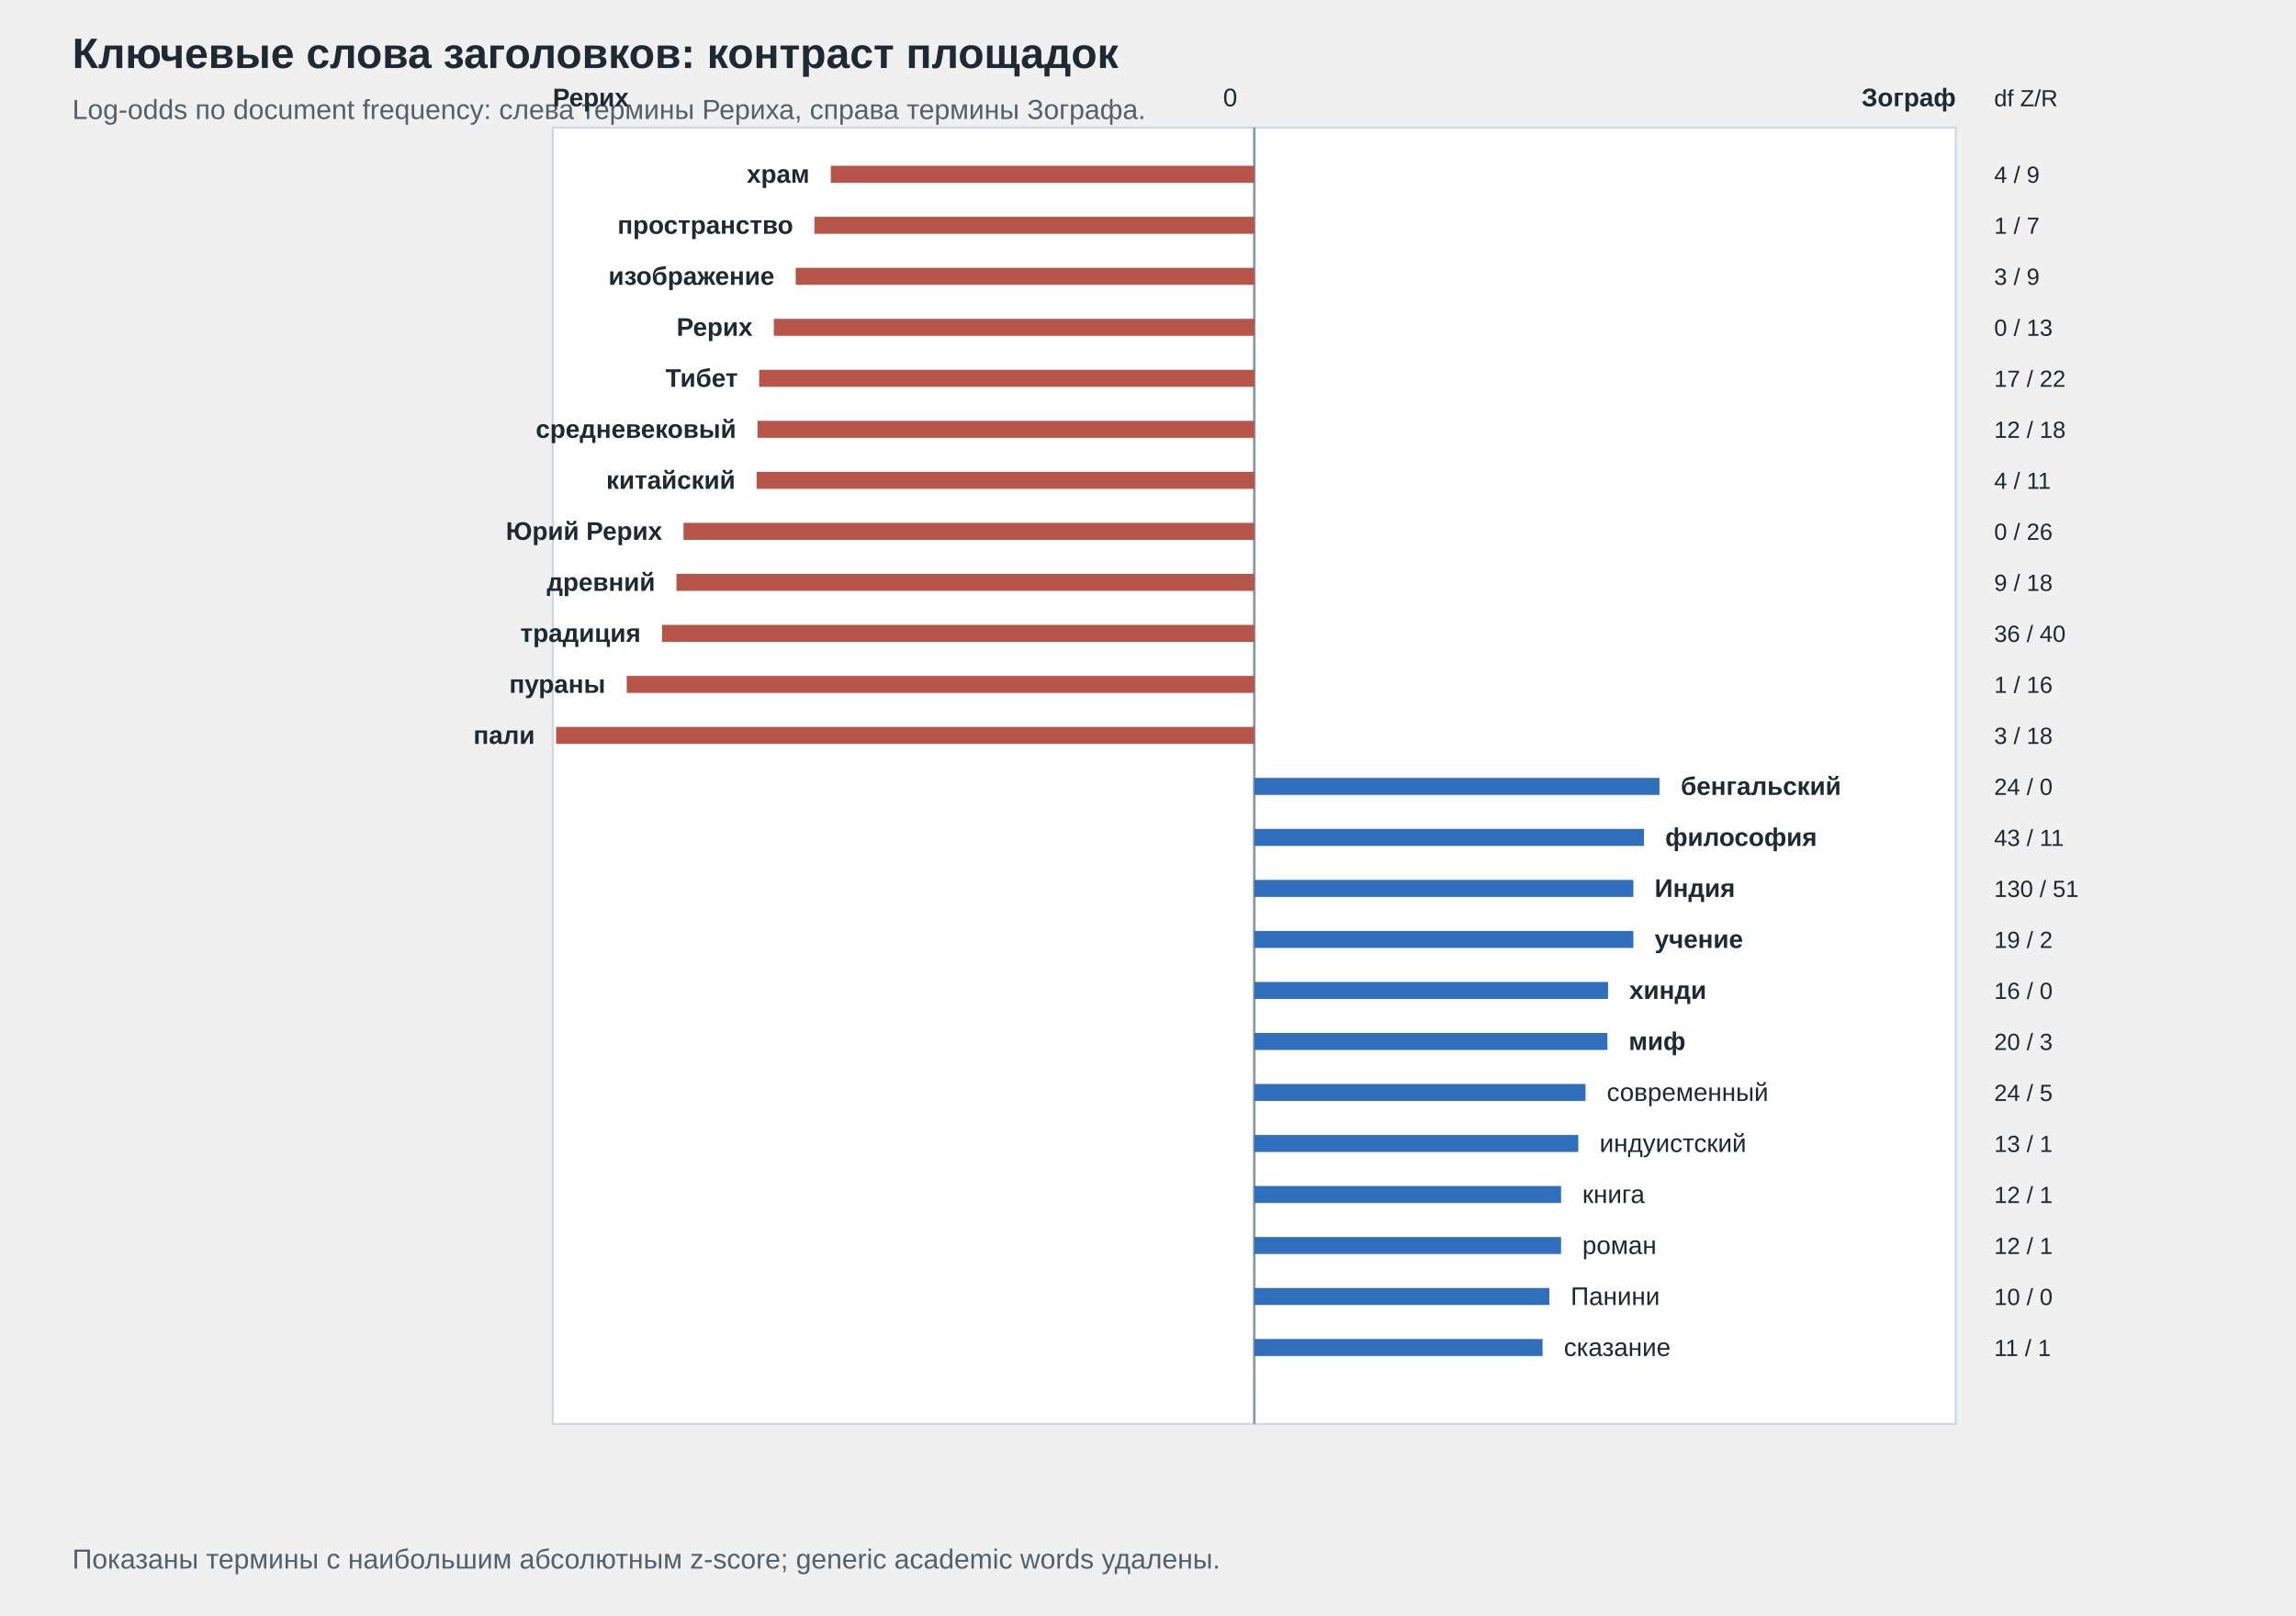
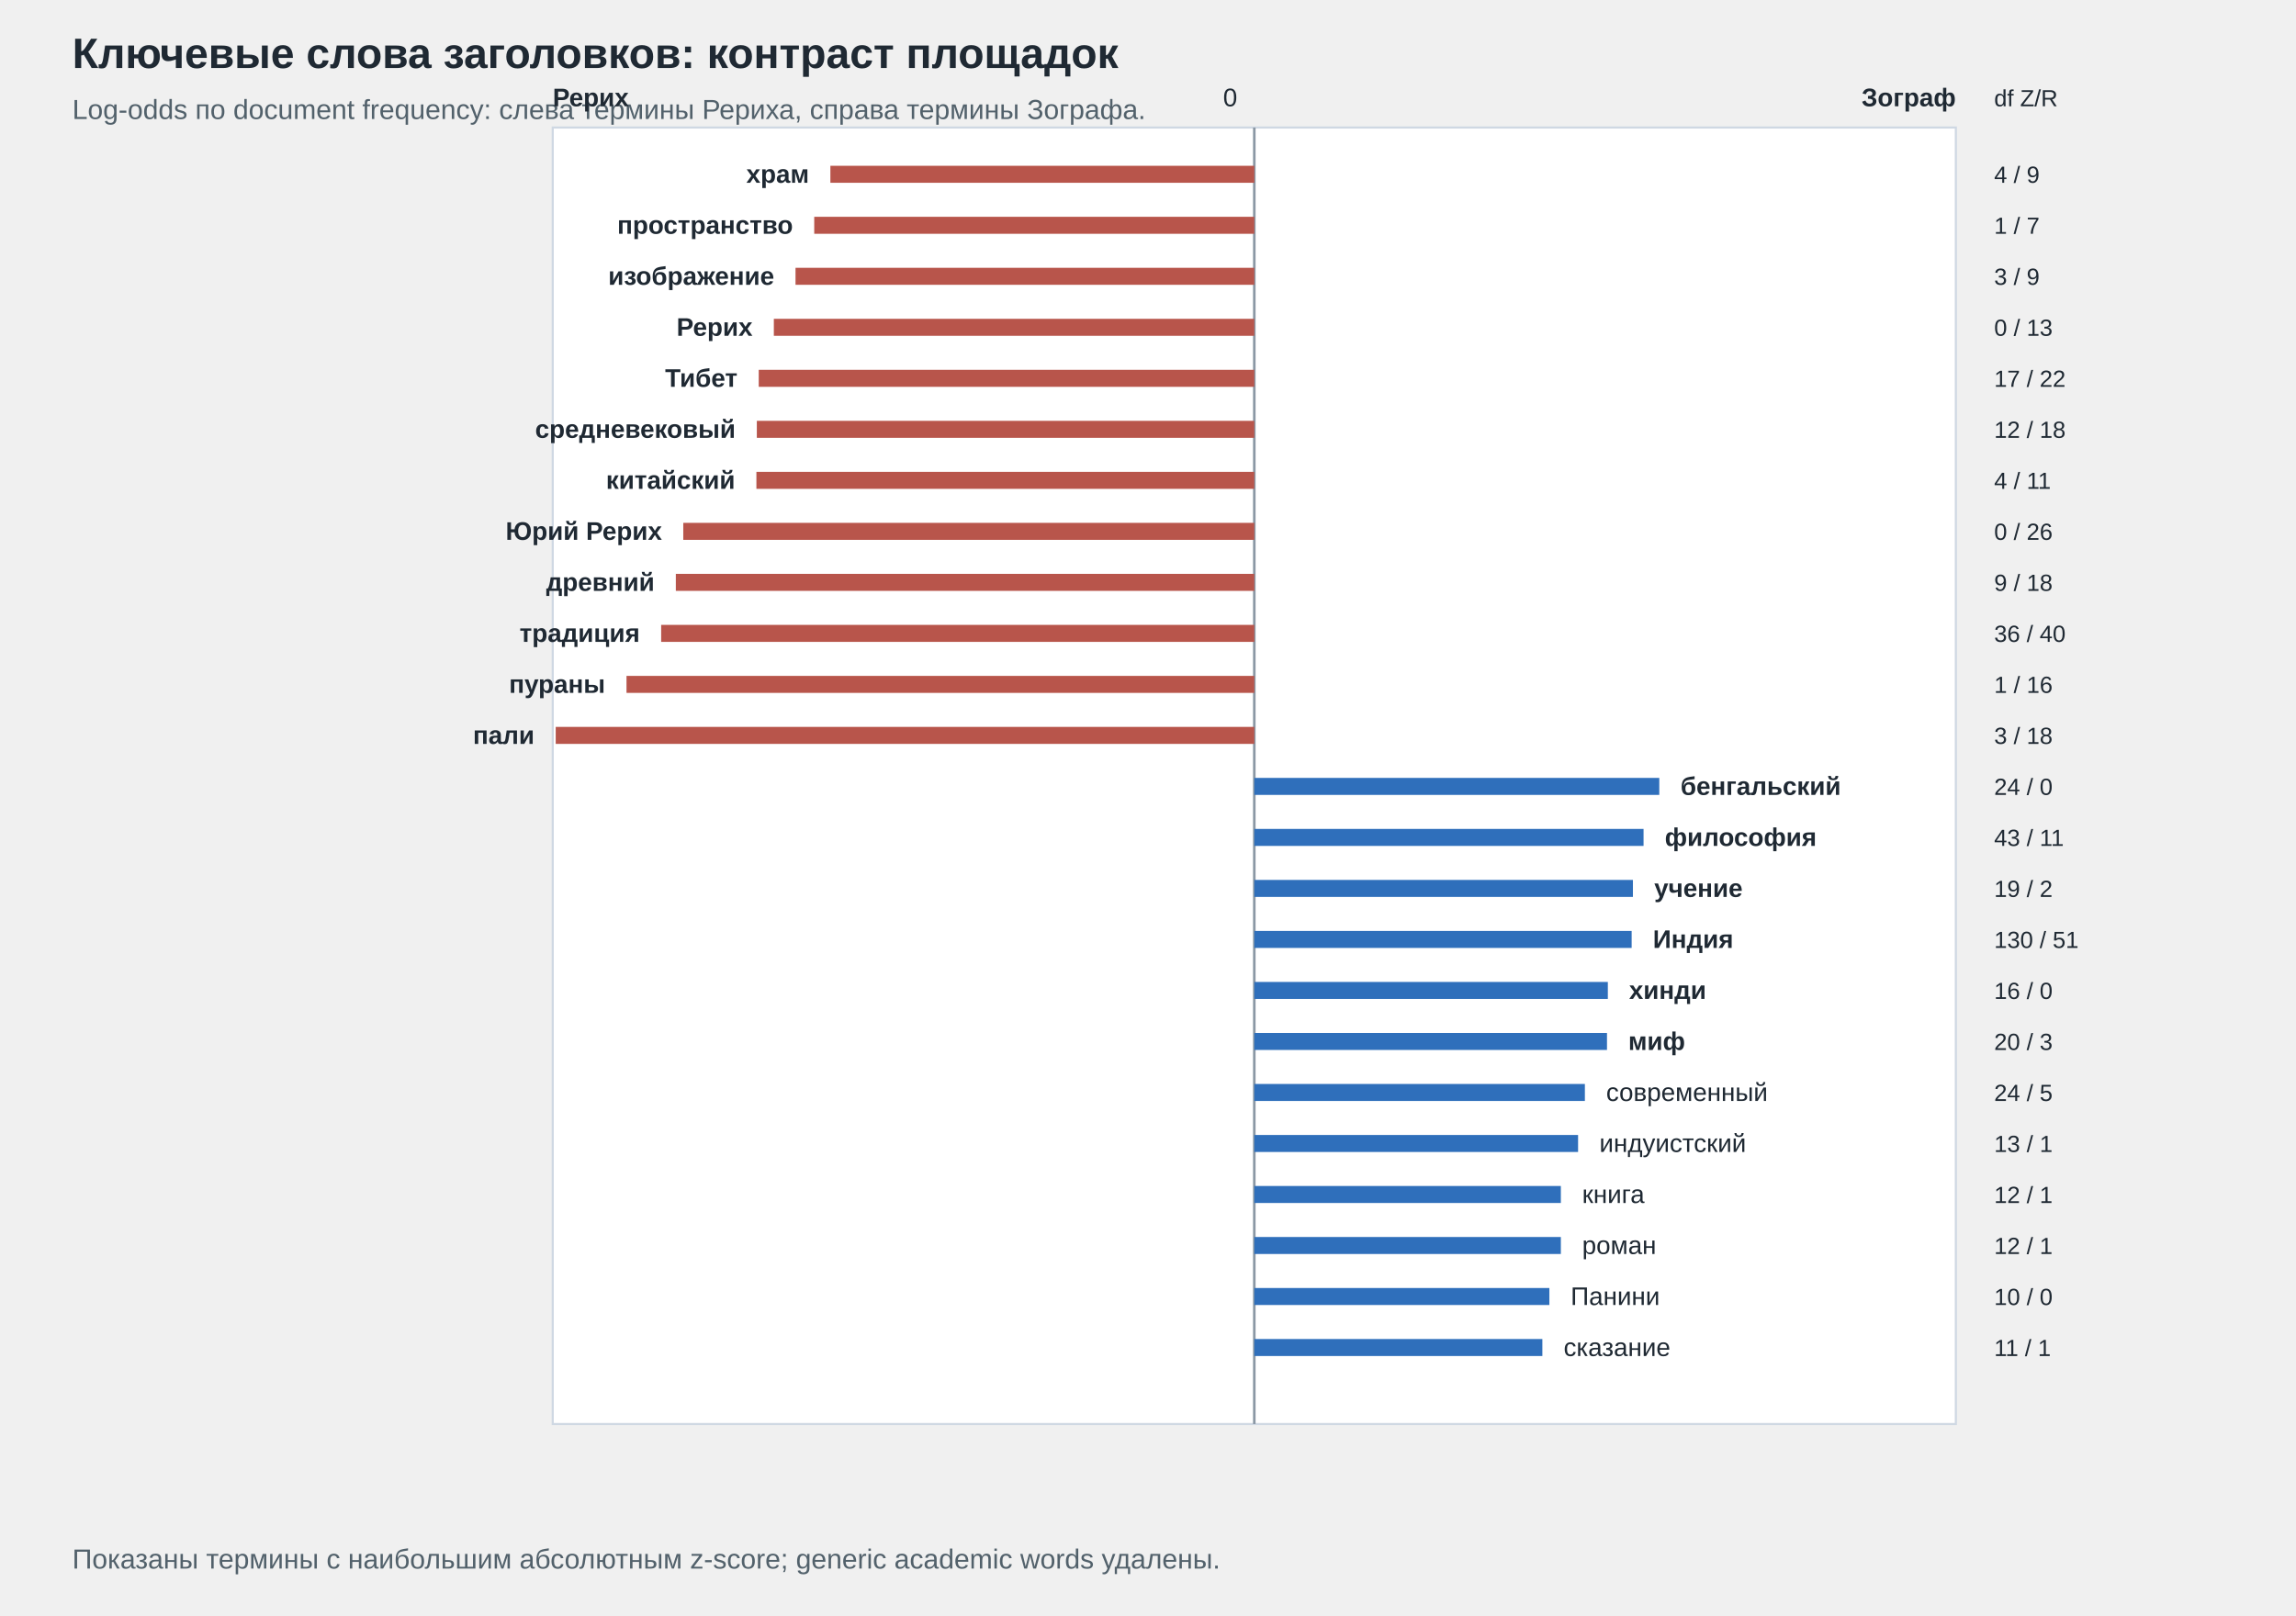
<svg xmlns="http://www.w3.org/2000/svg" width="1080" height="760" viewBox="0 0 1080 760">
  <style>text{font-family:Arial,'Liberation Sans',sans-serif;fill:#1f2933}.title{font-size:20px;font-weight:700}.sub{font-size:13px;fill:#52616b}.axis{font-size:12px}.label{font-size:11px}</style>
  <text x="34.0" y="32.0" class="title" text-anchor="start">Ключевые слова заголовков: контраст площадок</text>
  <text x="34.0" y="56.0" class="sub" text-anchor="start">Log-odds по document frequency: слева термины Рериха, справа термины Зографа.</text>
  <rect x="260.0" y="60.0" width="660.0" height="610.0" fill="#ffffff" stroke="#cfd8e3" />
  <line x1="590.0" y1="60.0" x2="590.0" y2="670.0" stroke="#8b98a5" stroke-width="1.2" />
  <text x="582.0" y="50.0" class="axis" text-anchor="end">0</text>
  <text x="260.0" y="50.0" class="axis" text-anchor="start" font-weight="700">Рерих</text>
  <text x="920.0" y="50.0" class="axis" text-anchor="end" font-weight="700">Зограф</text>
-   <line x1="590.0" y1="82.0" x2="390.8" y2="82.0" stroke="#b8554b" stroke-width="8" />
-   <text x="380.8" y="86.0" class="axis" text-anchor="end" font-weight="700">храм</text>
+   <line x1="590.0" y1="82.0" x2="390.6" y2="82.0" stroke="#b8554b" stroke-width="8" />
+   <text x="380.6" y="86.0" class="axis" text-anchor="end" font-weight="700">храм</text>
  <text x="938.0" y="86.0" class="label" text-anchor="start">4 / 9</text>
-   <line x1="590.0" y1="106.0" x2="383.1" y2="106.0" stroke="#b8554b" stroke-width="8" />
-   <text x="373.1" y="110.0" class="axis" text-anchor="end" font-weight="700">пространство</text>
+   <line x1="590.0" y1="106.0" x2="383.0" y2="106.0" stroke="#b8554b" stroke-width="8" />
+   <text x="373.0" y="110.0" class="axis" text-anchor="end" font-weight="700">пространство</text>
  <text x="938.0" y="110.0" class="label" text-anchor="start">1 / 7</text>
-   <line x1="590.0" y1="130.0" x2="374.3" y2="130.0" stroke="#b8554b" stroke-width="8" />
-   <text x="364.3" y="134.0" class="axis" text-anchor="end" font-weight="700">изображение</text>
+   <line x1="590.0" y1="130.0" x2="374.2" y2="130.0" stroke="#b8554b" stroke-width="8" />
+   <text x="364.2" y="134.0" class="axis" text-anchor="end" font-weight="700">изображение</text>
  <text x="938.0" y="134.0" class="label" text-anchor="start">3 / 9</text>
  <line x1="590.0" y1="154.0" x2="364.0" y2="154.0" stroke="#b8554b" stroke-width="8" />
  <text x="354.0" y="158.0" class="axis" text-anchor="end" font-weight="700">Рерих</text>
  <text x="938.0" y="158.0" class="label" text-anchor="start">0 / 13</text>
-   <line x1="590.0" y1="178.0" x2="357.1" y2="178.0" stroke="#b8554b" stroke-width="8" />
-   <text x="347.1" y="182.0" class="axis" text-anchor="end" font-weight="700">Тибет</text>
+   <line x1="590.0" y1="178.0" x2="356.9" y2="178.0" stroke="#b8554b" stroke-width="8" />
+   <text x="346.9" y="182.0" class="axis" text-anchor="end" font-weight="700">Тибет</text>
  <text x="938.0" y="182.0" class="label" text-anchor="start">17 / 22</text>
-   <line x1="590.0" y1="202.0" x2="356.3" y2="202.0" stroke="#b8554b" stroke-width="8" />
-   <text x="346.3" y="206.0" class="axis" text-anchor="end" font-weight="700">средневековый</text>
+   <line x1="590.0" y1="202.0" x2="356.0" y2="202.0" stroke="#b8554b" stroke-width="8" />
+   <text x="346.0" y="206.0" class="axis" text-anchor="end" font-weight="700">средневековый</text>
  <text x="938.0" y="206.0" class="label" text-anchor="start">12 / 18</text>
-   <line x1="590.0" y1="226.0" x2="355.9" y2="226.0" stroke="#b8554b" stroke-width="8" />
-   <text x="345.9" y="230.0" class="axis" text-anchor="end" font-weight="700">китайский</text>
+   <line x1="590.0" y1="226.0" x2="355.8" y2="226.0" stroke="#b8554b" stroke-width="8" />
+   <text x="345.8" y="230.0" class="axis" text-anchor="end" font-weight="700">китайский</text>
  <text x="938.0" y="230.0" class="label" text-anchor="start">4 / 11</text>
-   <line x1="590.0" y1="250.0" x2="321.5" y2="250.0" stroke="#b8554b" stroke-width="8" />
-   <text x="311.5" y="254.0" class="axis" text-anchor="end" font-weight="700">Юрий Рерих</text>
+   <line x1="590.0" y1="250.0" x2="321.4" y2="250.0" stroke="#b8554b" stroke-width="8" />
+   <text x="311.4" y="254.0" class="axis" text-anchor="end" font-weight="700">Юрий Рерих</text>
  <text x="938.0" y="254.0" class="label" text-anchor="start">0 / 26</text>
-   <line x1="590.0" y1="274.0" x2="318.2" y2="274.0" stroke="#b8554b" stroke-width="8" />
-   <text x="308.2" y="278.0" class="axis" text-anchor="end" font-weight="700">древний</text>
+   <line x1="590.0" y1="274.0" x2="317.9" y2="274.0" stroke="#b8554b" stroke-width="8" />
+   <text x="307.9" y="278.0" class="axis" text-anchor="end" font-weight="700">древний</text>
  <text x="938.0" y="278.0" class="label" text-anchor="start">9 / 18</text>
-   <line x1="590.0" y1="298.0" x2="311.4" y2="298.0" stroke="#b8554b" stroke-width="8" />
-   <text x="301.4" y="302.0" class="axis" text-anchor="end" font-weight="700">традиция</text>
+   <line x1="590.0" y1="298.0" x2="311.0" y2="298.0" stroke="#b8554b" stroke-width="8" />
+   <text x="301.0" y="302.0" class="axis" text-anchor="end" font-weight="700">традиция</text>
  <text x="938.0" y="302.0" class="label" text-anchor="start">36 / 40</text>
-   <line x1="590.0" y1="322.0" x2="294.8" y2="322.0" stroke="#b8554b" stroke-width="8" />
-   <text x="284.8" y="326.0" class="axis" text-anchor="end" font-weight="700">пураны</text>
+   <line x1="590.0" y1="322.0" x2="294.7" y2="322.0" stroke="#b8554b" stroke-width="8" />
+   <text x="284.7" y="326.0" class="axis" text-anchor="end" font-weight="700">пураны</text>
  <text x="938.0" y="326.0" class="label" text-anchor="start">1 / 16</text>
-   <line x1="590.0" y1="346.0" x2="261.6" y2="346.0" stroke="#b8554b" stroke-width="8" />
-   <text x="251.6" y="350.0" class="axis" text-anchor="end" font-weight="700">пали</text>
+   <line x1="590.0" y1="346.0" x2="261.4" y2="346.0" stroke="#b8554b" stroke-width="8" />
+   <text x="251.4" y="350.0" class="axis" text-anchor="end" font-weight="700">пали</text>
  <text x="938.0" y="350.0" class="label" text-anchor="start">3 / 18</text>
-   <line x1="590.0" y1="370.0" x2="780.6" y2="370.0" stroke="#2f6fbb" stroke-width="8" />
-   <text x="790.6" y="374.0" class="axis" text-anchor="start" font-weight="700">бенгальский</text>
+   <line x1="590.0" y1="370.0" x2="780.5" y2="370.0" stroke="#2f6fbb" stroke-width="8" />
+   <text x="790.5" y="374.0" class="axis" text-anchor="start" font-weight="700">бенгальский</text>
  <text x="938.0" y="374.0" class="label" text-anchor="start">24 / 0</text>
-   <line x1="590.0" y1="394.0" x2="773.3" y2="394.0" stroke="#2f6fbb" stroke-width="8" />
-   <text x="783.3" y="398.0" class="axis" text-anchor="start" font-weight="700">философия</text>
+   <line x1="590.0" y1="394.0" x2="773.1" y2="394.0" stroke="#2f6fbb" stroke-width="8" />
+   <text x="783.1" y="398.0" class="axis" text-anchor="start" font-weight="700">философия</text>
  <text x="938.0" y="398.0" class="label" text-anchor="start">43 / 11</text>
-   <line x1="590.0" y1="418.0" x2="768.3" y2="418.0" stroke="#2f6fbb" stroke-width="8" />
-   <text x="778.3" y="422.0" class="axis" text-anchor="start" font-weight="700">Индия</text>
-   <text x="938.0" y="422.0" class="label" text-anchor="start">130 / 51</text>
-   <line x1="590.0" y1="442.0" x2="768.3" y2="442.0" stroke="#2f6fbb" stroke-width="8" />
-   <text x="778.3" y="446.0" class="axis" text-anchor="start" font-weight="700">учение</text>
-   <text x="938.0" y="446.0" class="label" text-anchor="start">19 / 2</text>
-   <line x1="590.0" y1="466.0" x2="756.4" y2="466.0" stroke="#2f6fbb" stroke-width="8" />
-   <text x="766.4" y="470.0" class="axis" text-anchor="start" font-weight="700">хинди</text>
+   <line x1="590.0" y1="418.0" x2="768.1" y2="418.0" stroke="#2f6fbb" stroke-width="8" />
+   <text x="778.1" y="422.0" class="axis" text-anchor="start" font-weight="700">учение</text>
+   <text x="938.0" y="422.0" class="label" text-anchor="start">19 / 2</text>
+   <line x1="590.0" y1="442.0" x2="767.5" y2="442.0" stroke="#2f6fbb" stroke-width="8" />
+   <text x="777.5" y="446.0" class="axis" text-anchor="start" font-weight="700">Индия</text>
+   <text x="938.0" y="446.0" class="label" text-anchor="start">130 / 51</text>
+   <line x1="590.0" y1="466.0" x2="756.3" y2="466.0" stroke="#2f6fbb" stroke-width="8" />
+   <text x="766.3" y="470.0" class="axis" text-anchor="start" font-weight="700">хинди</text>
  <text x="938.0" y="470.0" class="label" text-anchor="start">16 / 0</text>
-   <line x1="590.0" y1="490.0" x2="756.1" y2="490.0" stroke="#2f6fbb" stroke-width="8" />
-   <text x="766.1" y="494.0" class="axis" text-anchor="start" font-weight="700">миф</text>
+   <line x1="590.0" y1="490.0" x2="755.9" y2="490.0" stroke="#2f6fbb" stroke-width="8" />
+   <text x="765.9" y="494.0" class="axis" text-anchor="start" font-weight="700">миф</text>
  <text x="938.0" y="494.0" class="label" text-anchor="start">20 / 3</text>
-   <line x1="590.0" y1="514.0" x2="745.8" y2="514.0" stroke="#2f6fbb" stroke-width="8" />
-   <text x="755.8" y="518.0" class="axis" text-anchor="start">современный</text>
+   <line x1="590.0" y1="514.0" x2="745.5" y2="514.0" stroke="#2f6fbb" stroke-width="8" />
+   <text x="755.5" y="518.0" class="axis" text-anchor="start">современный</text>
  <text x="938.0" y="518.0" class="label" text-anchor="start">24 / 5</text>
-   <line x1="590.0" y1="538.0" x2="742.4" y2="538.0" stroke="#2f6fbb" stroke-width="8" />
-   <text x="752.4" y="542.0" class="axis" text-anchor="start">индуистский</text>
+   <line x1="590.0" y1="538.0" x2="742.3" y2="538.0" stroke="#2f6fbb" stroke-width="8" />
+   <text x="752.3" y="542.0" class="axis" text-anchor="start">индуистский</text>
  <text x="938.0" y="542.0" class="label" text-anchor="start">13 / 1</text>
-   <line x1="590.0" y1="562.0" x2="734.3" y2="562.0" stroke="#2f6fbb" stroke-width="8" />
-   <text x="744.3" y="566.0" class="axis" text-anchor="start">книга</text>
+   <line x1="590.0" y1="562.0" x2="734.2" y2="562.0" stroke="#2f6fbb" stroke-width="8" />
+   <text x="744.2" y="566.0" class="axis" text-anchor="start">книга</text>
  <text x="938.0" y="566.0" class="label" text-anchor="start">12 / 1</text>
-   <line x1="590.0" y1="586.0" x2="734.3" y2="586.0" stroke="#2f6fbb" stroke-width="8" />
-   <text x="744.3" y="590.0" class="axis" text-anchor="start">роман</text>
+   <line x1="590.0" y1="586.0" x2="734.2" y2="586.0" stroke="#2f6fbb" stroke-width="8" />
+   <text x="744.2" y="590.0" class="axis" text-anchor="start">роман</text>
  <text x="938.0" y="590.0" class="label" text-anchor="start">12 / 1</text>
  <line x1="590.0" y1="610.0" x2="728.8" y2="610.0" stroke="#2f6fbb" stroke-width="8" />
  <text x="738.8" y="614.0" class="axis" text-anchor="start">Панини</text>
  <text x="938.0" y="614.0" class="label" text-anchor="start">10 / 0</text>
-   <line x1="590.0" y1="634.0" x2="725.6" y2="634.0" stroke="#2f6fbb" stroke-width="8" />
-   <text x="735.6" y="638.0" class="axis" text-anchor="start">сказание</text>
+   <line x1="590.0" y1="634.0" x2="725.5" y2="634.0" stroke="#2f6fbb" stroke-width="8" />
+   <text x="735.5" y="638.0" class="axis" text-anchor="start">сказание</text>
  <text x="938.0" y="638.0" class="label" text-anchor="start">11 / 1</text>
  <text x="938.0" y="50.0" class="label" text-anchor="start">df Z/R</text>
  <text x="34.0" y="738.0" class="sub" text-anchor="start">Показаны термины с наибольшим абсолютным z-score; generic academic words удалены.</text>
</svg>
